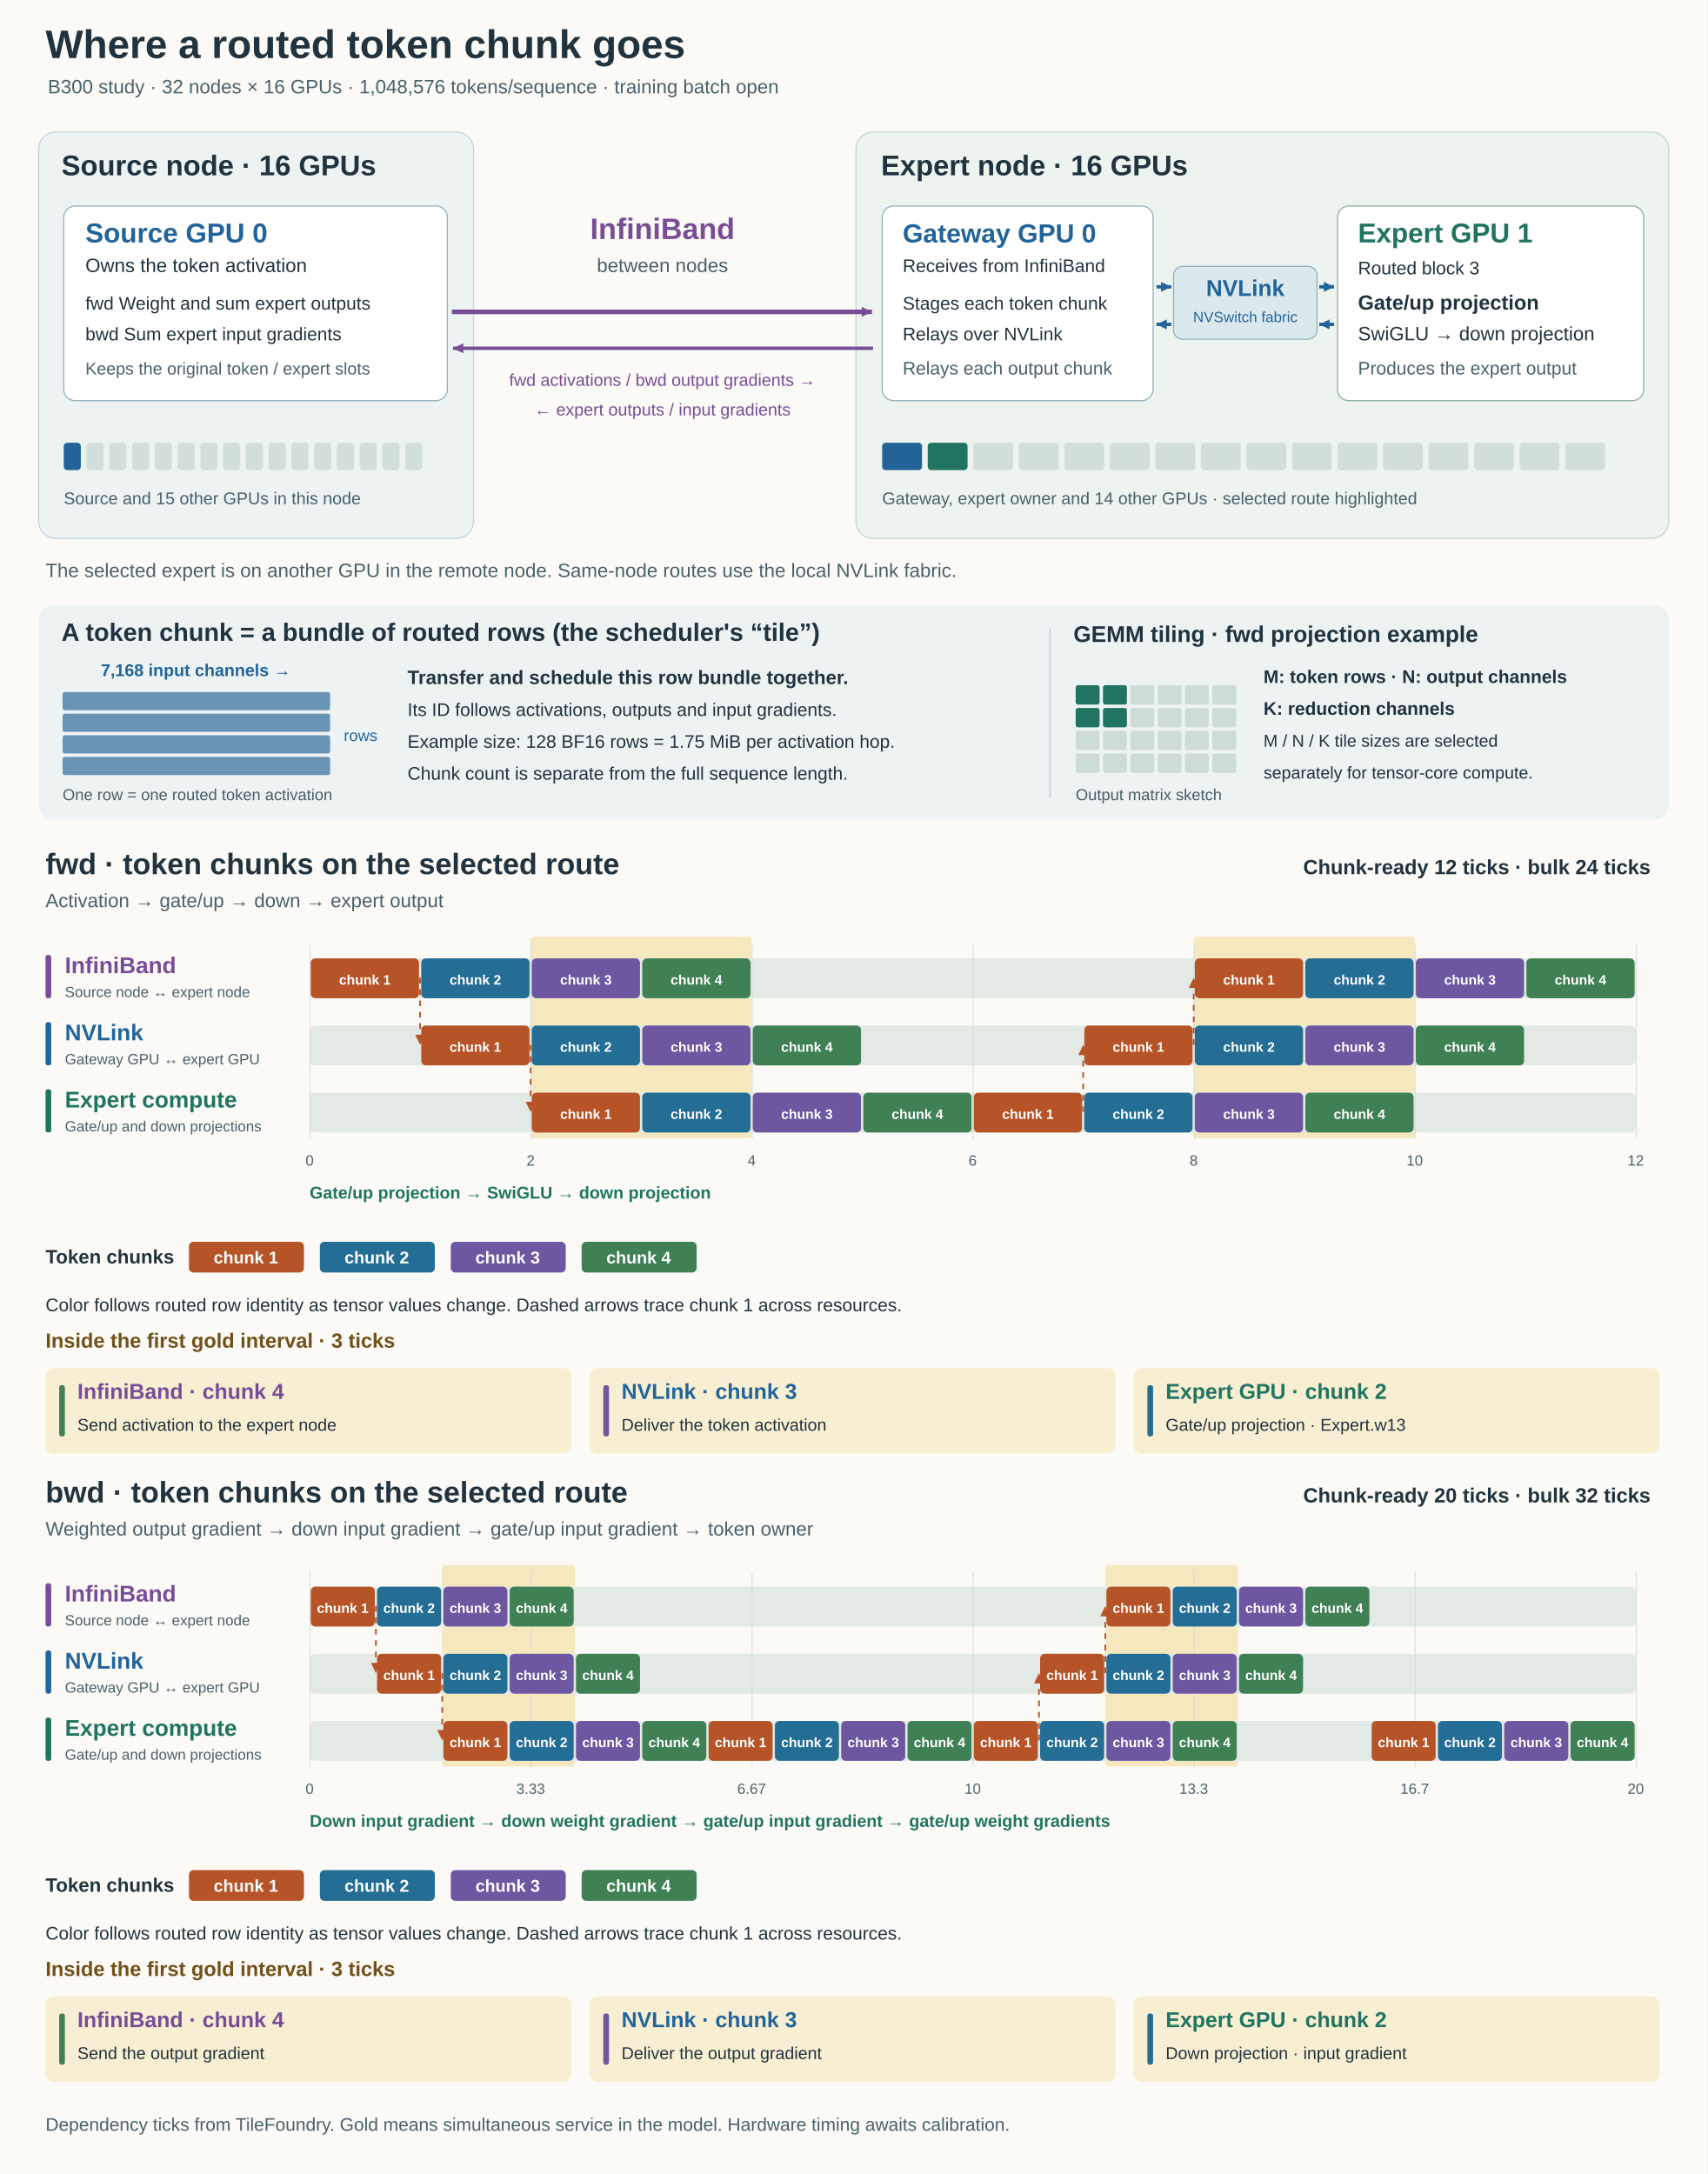
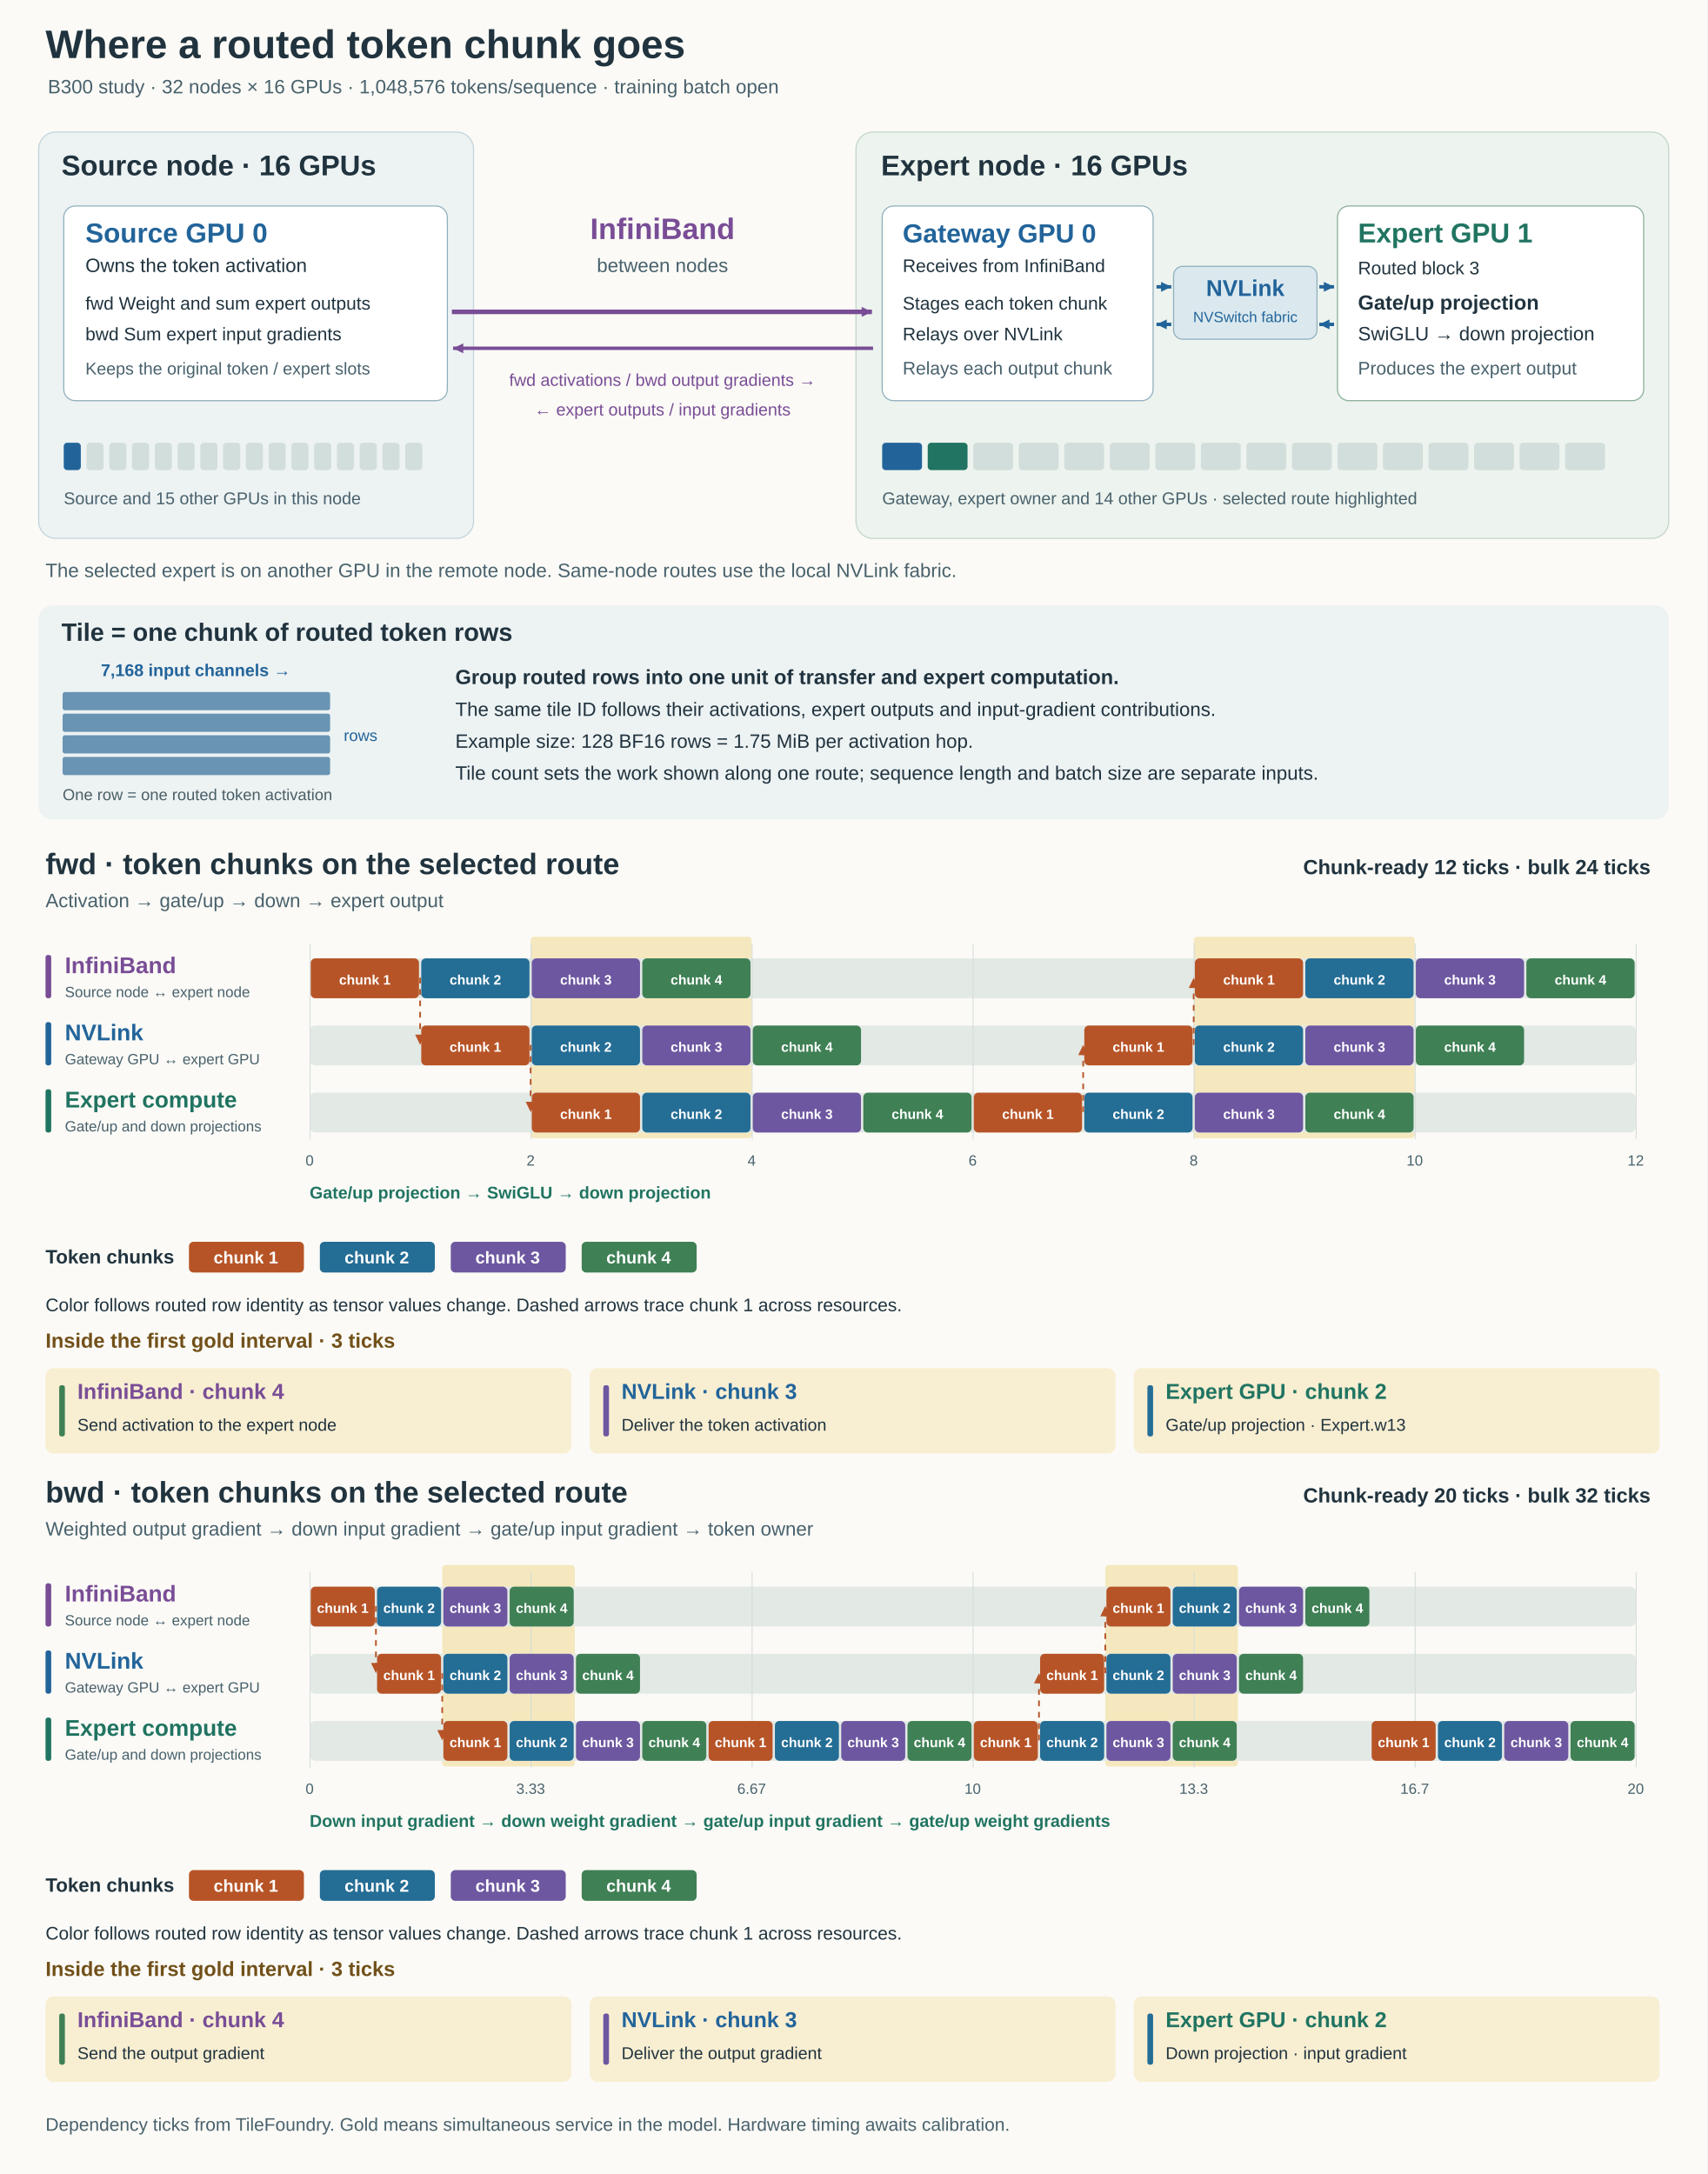
<svg xmlns="http://www.w3.org/2000/svg" width="1500" height="1910" viewBox="0 0 1500 1910" role="img" aria-labelledby="title desc">
  <rect width="1500" height="1910" fill="#fbfaf6" />
  <g font-family="Arial, Helvetica, sans-serif">
    <text x="40.00" y="51" font-size="35" font-weight="700" fill="#20333e" text-anchor="start">Where a routed token chunk goes</text>
    <text x="42.00" y="82" font-size="17" font-weight="400" fill="#48616c" text-anchor="start">B300 study · 32 nodes × 16 GPUs · 1,048,576 tokens/sequence · training batch open</text>
    <rect x="34.00" y="116.00" width="382.00" height="357.00" fill="#edf2f3" rx="15" stroke="#c2d4db" />
    <rect x="752.00" y="116.00" width="714.00" height="357.00" fill="#edf3ee" rx="15" stroke="#c3d6c9" />
    <text x="54.00" y="154" font-size="25" font-weight="700" fill="#20333e" text-anchor="start">Source node · 16 GPUs</text>
    <text x="774.00" y="154" font-size="25" font-weight="700" fill="#20333e" text-anchor="start">Expert node · 16 GPUs</text>
    <rect x="56.00" y="181.00" width="337.00" height="171.00" fill="#ffffff" rx="10" stroke="#91b0be" />
    <text x="75.00" y="213" font-size="24" font-weight="700" fill="#22649a" text-anchor="start">Source GPU 0</text>
    <text x="75.00" y="239" font-size="17" font-weight="400" fill="#20333e" text-anchor="start">Owns the token activation</text>
    <text x="75.00" y="272" font-size="16" font-weight="400" fill="#20333e" text-anchor="start">fwd  Weight and sum expert outputs</text>
    <text x="75.00" y="299" font-size="16" font-weight="400" fill="#20333e" text-anchor="start">bwd  Sum expert input gradients</text>
    <text x="75.00" y="329" font-size="15" font-weight="400" fill="#48616c" text-anchor="start">Keeps the original token / expert slots</text>
    <rect x="775.00" y="181.00" width="238.00" height="171.00" fill="#ffffff" rx="10" stroke="#91b0be" />
    <text x="793.00" y="213" font-size="23" font-weight="700" fill="#22649a" text-anchor="start">Gateway GPU 0</text>
    <text x="793.00" y="239" font-size="16" font-weight="400" fill="#20333e" text-anchor="start">Receives from InfiniBand</text>
    <text x="793.00" y="272" font-size="16" font-weight="400" fill="#20333e" text-anchor="start">Stages each token chunk</text>
    <text x="793.00" y="299" font-size="16" font-weight="400" fill="#20333e" text-anchor="start">Relays over NVLink</text>
    <text x="793.00" y="329" font-size="16" font-weight="400" fill="#48616c" text-anchor="start">Relays each output chunk</text>
    <rect x="1175.00" y="181.00" width="269.00" height="171.00" fill="#ffffff" rx="10" stroke="#8aaf99" />
    <text x="1193.00" y="213" font-size="24" font-weight="700" fill="#207461" text-anchor="start">Expert GPU 1</text>
    <text x="1193.00" y="241" font-size="16" font-weight="400" fill="#20333e" text-anchor="start">Routed block 3</text>
    <text x="1193.00" y="272" font-size="18" font-weight="700" fill="#20333e" text-anchor="start">Gate/up projection</text>
    <text x="1193.00" y="299" font-size="17" font-weight="400" fill="#20333e" text-anchor="start">SwiGLU → down projection</text>
    <text x="1193.00" y="329" font-size="16" font-weight="400" fill="#48616c" text-anchor="start">Produces the expert output</text>
    <text x="582.00" y="210" font-size="26" font-weight="700" fill="#794d96" text-anchor="middle">InfiniBand</text>
    <text x="582.00" y="239" font-size="17" font-weight="400" fill="#48616c" text-anchor="middle">between nodes</text>
    <path d="M 397.00,274.00 L 766.00,274.00" fill="none" stroke="#794d96" stroke-width="4" stroke-linejoin="round" />
    <polygon points="766.00,274.00 757.00,278.35 757.00,269.65" fill="#794d96" />
    <path d="M 767.00,306.00 L 398.00,306.00" fill="none" stroke="#794d96" stroke-width="3" stroke-linejoin="round" />
    <polygon points="398.00,306.00 407.00,301.65 407.00,310.35" fill="#794d96" />
    <text x="582.00" y="339" font-size="15" font-weight="400" fill="#794d96" text-anchor="middle">fwd activations / bwd output gradients →</text>
    <text x="582.00" y="365" font-size="15" font-weight="400" fill="#794d96" text-anchor="middle">← expert outputs / input gradients</text>
    <rect x="1031.00" y="234.00" width="126.00" height="64.00" fill="#dbe9ef" rx="8" stroke="#91b0be" />
    <text x="1094.00" y="260" font-size="20" font-weight="700" fill="#22649a" text-anchor="middle">NVLink</text>
    <text x="1094.00" y="283" font-size="13" font-weight="400" fill="#22649a" text-anchor="middle">NVSwitch fabric</text>
    <path d="M 1016.00,252.00 L 1029.00,252.00" fill="none" stroke="#22649a" stroke-width="3" stroke-linejoin="round" />
    <polygon points="1029.00,252.00 1020.00,256.35 1020.00,247.65" fill="#22649a" />
    <path d="M 1159.00,252.00 L 1172.00,252.00" fill="none" stroke="#22649a" stroke-width="3" stroke-linejoin="round" />
    <polygon points="1172.00,252.00 1163.00,256.35 1163.00,247.65" fill="#22649a" />
    <path d="M 1172.00,285.00 L 1159.00,285.00" fill="none" stroke="#22649a" stroke-width="3" stroke-linejoin="round" />
    <polygon points="1159.00,285.00 1168.00,280.65 1168.00,289.35" fill="#22649a" />
    <path d="M 1029.00,285.00 L 1016.00,285.00" fill="none" stroke="#22649a" stroke-width="3" stroke-linejoin="round" />
    <polygon points="1016.00,285.00 1025.00,280.65 1025.00,289.35" fill="#22649a" />
    <rect x="56.00" y="389.00" width="15.00" height="24.00" fill="#22649a" rx="3" stroke="none" />
    <rect x="76.00" y="389.00" width="15.00" height="24.00" fill="#d2dedb" rx="3" stroke="none" />
    <rect x="96.00" y="389.00" width="15.00" height="24.00" fill="#d2dedb" rx="3" stroke="none" />
    <rect x="116.00" y="389.00" width="15.00" height="24.00" fill="#d2dedb" rx="3" stroke="none" />
    <rect x="136.00" y="389.00" width="15.00" height="24.00" fill="#d2dedb" rx="3" stroke="none" />
    <rect x="156.00" y="389.00" width="15.00" height="24.00" fill="#d2dedb" rx="3" stroke="none" />
    <rect x="176.00" y="389.00" width="15.00" height="24.00" fill="#d2dedb" rx="3" stroke="none" />
    <rect x="196.00" y="389.00" width="15.00" height="24.00" fill="#d2dedb" rx="3" stroke="none" />
    <rect x="216.00" y="389.00" width="15.00" height="24.00" fill="#d2dedb" rx="3" stroke="none" />
    <rect x="236.00" y="389.00" width="15.00" height="24.00" fill="#d2dedb" rx="3" stroke="none" />
    <rect x="256.00" y="389.00" width="15.00" height="24.00" fill="#d2dedb" rx="3" stroke="none" />
    <rect x="276.00" y="389.00" width="15.00" height="24.00" fill="#d2dedb" rx="3" stroke="none" />
    <rect x="296.00" y="389.00" width="15.00" height="24.00" fill="#d2dedb" rx="3" stroke="none" />
    <rect x="316.00" y="389.00" width="15.00" height="24.00" fill="#d2dedb" rx="3" stroke="none" />
    <rect x="336.00" y="389.00" width="15.00" height="24.00" fill="#d2dedb" rx="3" stroke="none" />
    <rect x="356.00" y="389.00" width="15.00" height="24.00" fill="#d2dedb" rx="3" stroke="none" />
    <rect x="775.00" y="389.00" width="35.00" height="24.00" fill="#22649a" rx="3" stroke="none" />
    <rect x="815.00" y="389.00" width="35.00" height="24.00" fill="#207461" rx="3" stroke="none" />
    <rect x="855.00" y="389.00" width="35.00" height="24.00" fill="#d2dedb" rx="3" stroke="none" />
    <rect x="895.00" y="389.00" width="35.00" height="24.00" fill="#d2dedb" rx="3" stroke="none" />
    <rect x="935.00" y="389.00" width="35.00" height="24.00" fill="#d2dedb" rx="3" stroke="none" />
    <rect x="975.00" y="389.00" width="35.00" height="24.00" fill="#d2dedb" rx="3" stroke="none" />
    <rect x="1015.00" y="389.00" width="35.00" height="24.00" fill="#d2dedb" rx="3" stroke="none" />
    <rect x="1055.00" y="389.00" width="35.00" height="24.00" fill="#d2dedb" rx="3" stroke="none" />
    <rect x="1095.00" y="389.00" width="35.00" height="24.00" fill="#d2dedb" rx="3" stroke="none" />
    <rect x="1135.00" y="389.00" width="35.00" height="24.00" fill="#d2dedb" rx="3" stroke="none" />
    <rect x="1175.00" y="389.00" width="35.00" height="24.00" fill="#d2dedb" rx="3" stroke="none" />
    <rect x="1215.00" y="389.00" width="35.00" height="24.00" fill="#d2dedb" rx="3" stroke="none" />
    <rect x="1255.00" y="389.00" width="35.00" height="24.00" fill="#d2dedb" rx="3" stroke="none" />
    <rect x="1295.00" y="389.00" width="35.00" height="24.00" fill="#d2dedb" rx="3" stroke="none" />
    <rect x="1335.00" y="389.00" width="35.00" height="24.00" fill="#d2dedb" rx="3" stroke="none" />
    <rect x="1375.00" y="389.00" width="35.00" height="24.00" fill="#d2dedb" rx="3" stroke="none" />
    <text x="56.00" y="443" font-size="15" font-weight="400" fill="#48616c" text-anchor="start">Source and 15 other GPUs in this node</text>
    <text x="775.00" y="443" font-size="15" font-weight="400" fill="#48616c" text-anchor="start">Gateway, expert owner and 14 other GPUs · selected route highlighted</text>
    <text x="40.00" y="507" font-size="17" font-weight="400" fill="#48616c" text-anchor="start">The selected expert is on another GPU in the remote node. Same-node routes use the local NVLink fabric.</text>
    <rect x="34.00" y="532.00" width="1432.00" height="188.00" fill="#edf2f3" rx="12" stroke="none" />
-     <text x="54.00" y="563" font-size="22" font-weight="700" fill="#20333e" text-anchor="start">A token chunk = a bundle of routed rows (the scheduler's “tile”)</text>
+     <text x="54.00" y="563" font-size="22" font-weight="700" fill="#20333e" text-anchor="start">Tile = one chunk of routed token rows</text>
    <text x="172.00" y="594" font-size="15" font-weight="700" fill="#22649a" text-anchor="middle">7,168 input channels →</text>
    <rect x="55.00" y="608.00" width="235.00" height="16.00" fill="#6994b3" rx="2" stroke="none" />
    <rect x="55.00" y="627.00" width="235.00" height="16.00" fill="#6994b3" rx="2" stroke="none" />
    <rect x="55.00" y="646.00" width="235.00" height="16.00" fill="#6994b3" rx="2" stroke="none" />
    <rect x="55.00" y="665.00" width="235.00" height="16.00" fill="#6994b3" rx="2" stroke="none" />
    <text x="302.00" y="651" font-size="14" font-weight="400" fill="#22649a" text-anchor="start">rows</text>
    <text x="55.00" y="703" font-size="14" font-weight="400" fill="#4a5e66" text-anchor="start">One row = one routed token activation</text>
-     <text x="358.00" y="601" font-size="17" font-weight="700" fill="#20333e" text-anchor="start">Transfer and schedule this row bundle together.</text>
-     <text x="358.00" y="629" font-size="16" font-weight="400" fill="#20333e" text-anchor="start">Its ID follows activations, outputs and input gradients.</text>
-     <text x="358.00" y="657" font-size="16" font-weight="400" fill="#20333e" text-anchor="start">Example size: 128 BF16 rows = 1.75 MiB per activation hop.</text>
-     <text x="358.00" y="685" font-size="16" font-weight="400" fill="#20333e" text-anchor="start">Chunk count is separate from the full sequence length.</text>
-     <rect x="922.00" y="551.00" width="1.00" height="150.00" fill="#bdccd1" />
-     <text x="943.00" y="564" font-size="20" font-weight="700" fill="#20333e" text-anchor="start">GEMM tiling · fwd projection example</text>
-     <rect x="945.00" y="602.00" width="21.00" height="17.00" fill="#207461" rx="2" stroke="none" />
-     <rect x="969.00" y="602.00" width="21.00" height="17.00" fill="#207461" rx="2" stroke="none" />
-     <rect x="993.00" y="602.00" width="21.00" height="17.00" fill="#cedcd7" rx="2" stroke="none" />
-     <rect x="1017.00" y="602.00" width="21.00" height="17.00" fill="#cedcd7" rx="2" stroke="none" />
-     <rect x="1041.00" y="602.00" width="21.00" height="17.00" fill="#cedcd7" rx="2" stroke="none" />
-     <rect x="1065.00" y="602.00" width="21.00" height="17.00" fill="#cedcd7" rx="2" stroke="none" />
-     <rect x="945.00" y="622.00" width="21.00" height="17.00" fill="#207461" rx="2" stroke="none" />
-     <rect x="969.00" y="622.00" width="21.00" height="17.00" fill="#207461" rx="2" stroke="none" />
-     <rect x="993.00" y="622.00" width="21.00" height="17.00" fill="#cedcd7" rx="2" stroke="none" />
-     <rect x="1017.00" y="622.00" width="21.00" height="17.00" fill="#cedcd7" rx="2" stroke="none" />
-     <rect x="1041.00" y="622.00" width="21.00" height="17.00" fill="#cedcd7" rx="2" stroke="none" />
-     <rect x="1065.00" y="622.00" width="21.00" height="17.00" fill="#cedcd7" rx="2" stroke="none" />
-     <rect x="945.00" y="642.00" width="21.00" height="17.00" fill="#cedcd7" rx="2" stroke="none" />
-     <rect x="969.00" y="642.00" width="21.00" height="17.00" fill="#cedcd7" rx="2" stroke="none" />
-     <rect x="993.00" y="642.00" width="21.00" height="17.00" fill="#cedcd7" rx="2" stroke="none" />
-     <rect x="1017.00" y="642.00" width="21.00" height="17.00" fill="#cedcd7" rx="2" stroke="none" />
-     <rect x="1041.00" y="642.00" width="21.00" height="17.00" fill="#cedcd7" rx="2" stroke="none" />
-     <rect x="1065.00" y="642.00" width="21.00" height="17.00" fill="#cedcd7" rx="2" stroke="none" />
-     <rect x="945.00" y="662.00" width="21.00" height="17.00" fill="#cedcd7" rx="2" stroke="none" />
-     <rect x="969.00" y="662.00" width="21.00" height="17.00" fill="#cedcd7" rx="2" stroke="none" />
-     <rect x="993.00" y="662.00" width="21.00" height="17.00" fill="#cedcd7" rx="2" stroke="none" />
-     <rect x="1017.00" y="662.00" width="21.00" height="17.00" fill="#cedcd7" rx="2" stroke="none" />
-     <rect x="1041.00" y="662.00" width="21.00" height="17.00" fill="#cedcd7" rx="2" stroke="none" />
-     <rect x="1065.00" y="662.00" width="21.00" height="17.00" fill="#cedcd7" rx="2" stroke="none" />
-     <text x="945.00" y="703" font-size="14" font-weight="400" fill="#4a5e66" text-anchor="start">Output matrix sketch</text>
-     <text x="1110.00" y="600" font-size="16" font-weight="700" fill="#20333e" text-anchor="start">M: token rows · N: output channels</text>
-     <text x="1110.00" y="628" font-size="16" font-weight="700" fill="#20333e" text-anchor="start">K: reduction channels</text>
-     <text x="1110.00" y="656" font-size="15" font-weight="400" fill="#20333e" text-anchor="start">M / N / K tile sizes are selected</text>
-     <text x="1110.00" y="684" font-size="15" font-weight="400" fill="#20333e" text-anchor="start">separately for tensor-core compute.</text>
+     <text x="400.00" y="601" font-size="18" font-weight="700" fill="#20333e" text-anchor="start">Group routed rows into one unit of transfer and expert computation.</text>
+     <text x="400.00" y="629" font-size="17" font-weight="400" fill="#20333e" text-anchor="start">The same tile ID follows their activations, expert outputs and input-gradient contributions.</text>
+     <text x="400.00" y="657" font-size="17" font-weight="400" fill="#20333e" text-anchor="start">Example size: 128 BF16 rows = 1.75 MiB per activation hop.</text>
+     <text x="400.00" y="685" font-size="17" font-weight="400" fill="#20333e" text-anchor="start">Tile count sets the work shown along one route; sequence length and batch size are separate inputs.</text>
    <text x="40.00" y="768" font-size="26" font-weight="700" fill="#20333e" text-anchor="start">fwd · token chunks on the selected route</text>
    <text x="40.00" y="797" font-size="17" font-weight="400" fill="#48616c" text-anchor="start">Activation → gate/up → down → expert output</text>
    <text x="1450.00" y="768" font-size="18" font-weight="700" fill="#20333e" text-anchor="end">Chunk-ready 12 ticks  ·  bulk 24 ticks</text>
    <rect x="466.17" y="823.00" width="194.17" height="177.00" fill="#f5e8be" rx="3" stroke="none" />
    <rect x="1048.67" y="823.00" width="194.17" height="177.00" fill="#f5e8be" rx="3" stroke="none" />
    <rect x="40.00" y="839.00" width="5.00" height="38.00" fill="#794d96" rx="2" stroke="none" />
    <text x="57.00" y="855" font-size="20" font-weight="700" fill="#794d96" text-anchor="start">InfiniBand</text>
    <text x="57.00" y="876" font-size="13" font-weight="400" fill="#48616c" text-anchor="start">Source node ↔ expert node</text>
    <rect x="272.00" y="842.00" width="1165.00" height="35.00" fill="#e3e9e5" rx="5" stroke="none" />
    <rect x="40.00" y="898.00" width="5.00" height="38.00" fill="#22649a" rx="2" stroke="none" />
    <text x="57.00" y="914" font-size="20" font-weight="700" fill="#22649a" text-anchor="start">NVLink</text>
    <text x="57.00" y="935" font-size="13" font-weight="400" fill="#48616c" text-anchor="start">Gateway GPU ↔ expert GPU</text>
    <rect x="272.00" y="901.00" width="1165.00" height="35.00" fill="#e3e9e5" rx="5" stroke="none" />
    <rect x="40.00" y="957.00" width="5.00" height="38.00" fill="#207461" rx="2" stroke="none" />
    <text x="57.00" y="973" font-size="20" font-weight="700" fill="#207461" text-anchor="start">Expert compute</text>
    <text x="57.00" y="994" font-size="13" font-weight="400" fill="#48616c" text-anchor="start">Gate/up and down projections</text>
    <rect x="272.00" y="960.00" width="1165.00" height="35.00" fill="#e3e9e5" rx="5" stroke="none" />
    <rect x="272.00" y="829.00" width="0.80" height="172.00" fill="#d4dcd9" />
    <text x="272.00" y="1024" font-size="13" font-weight="400" fill="#48616c" text-anchor="middle">0</text>
    <rect x="466.17" y="829.00" width="0.80" height="172.00" fill="#d4dcd9" />
    <text x="466.17" y="1024" font-size="13" font-weight="400" fill="#48616c" text-anchor="middle">2</text>
    <rect x="660.33" y="829.00" width="0.80" height="172.00" fill="#d4dcd9" />
    <text x="660.33" y="1024" font-size="13" font-weight="400" fill="#48616c" text-anchor="middle">4</text>
    <rect x="854.50" y="829.00" width="0.80" height="172.00" fill="#d4dcd9" />
    <text x="854.50" y="1024" font-size="13" font-weight="400" fill="#48616c" text-anchor="middle">6</text>
    <rect x="1048.67" y="829.00" width="0.80" height="172.00" fill="#d4dcd9" />
    <text x="1048.67" y="1024" font-size="13" font-weight="400" fill="#48616c" text-anchor="middle">8</text>
    <rect x="1242.83" y="829.00" width="0.80" height="172.00" fill="#d4dcd9" />
    <text x="1242.83" y="1024" font-size="13" font-weight="400" fill="#48616c" text-anchor="middle">10</text>
    <rect x="1437.00" y="829.00" width="0.80" height="172.00" fill="#d4dcd9" />
    <text x="1437.00" y="1024" font-size="13" font-weight="400" fill="#48616c" text-anchor="middle">12</text>
    <path d="M 369.08,859.00 L 369.08,918.00" fill="none" stroke="#b75427" stroke-width="1.5" stroke-linejoin="round" stroke-dasharray="5 5" />
    <polygon points="369.08,918.00 364.73,909.00 373.43,909.00" fill="#b75427" />
    <path d="M 466.17,918.00 L 466.17,977.00" fill="none" stroke="#b75427" stroke-width="1.5" stroke-linejoin="round" stroke-dasharray="5 5" />
    <polygon points="466.17,977.00 461.82,968.00 470.52,968.00" fill="#b75427" />
    <path d="M 951.58,977.00 L 951.58,918.00" fill="none" stroke="#b75427" stroke-width="1.5" stroke-linejoin="round" stroke-dasharray="5 5" />
    <polygon points="951.58,918.00 955.93,927.00 947.23,927.00" fill="#b75427" />
    <path d="M 1048.67,918.00 L 1048.67,859.00" fill="none" stroke="#b75427" stroke-width="1.5" stroke-linejoin="round" stroke-dasharray="5 5" />
    <polygon points="1048.67,859.00 1053.02,868.00 1044.32,868.00" fill="#b75427" />
    <g>
      <rect x="273.00" y="842.00" width="95.08" height="35.00" fill="#b75427" rx="4" stroke="none" />
      <text x="320.54" y="865" font-size="12" font-weight="700" fill="white" text-anchor="middle">chunk 1</text>
    </g>
    <g>
      <rect x="370.08" y="901.00" width="95.08" height="35.00" fill="#b75427" rx="4" stroke="none" />
      <text x="417.62" y="924" font-size="12" font-weight="700" fill="white" text-anchor="middle">chunk 1</text>
    </g>
    <g>
      <rect x="467.17" y="960.00" width="95.08" height="35.00" fill="#b75427" rx="4" stroke="none" />
      <text x="514.71" y="983" font-size="12" font-weight="700" fill="white" text-anchor="middle">chunk 1</text>
    </g>
    <g>
      <rect x="370.08" y="842.00" width="95.08" height="35.00" fill="#246d95" rx="4" stroke="none" />
      <text x="417.62" y="865" font-size="12" font-weight="700" fill="white" text-anchor="middle">chunk 2</text>
    </g>
    <g>
      <rect x="467.17" y="901.00" width="95.08" height="35.00" fill="#246d95" rx="4" stroke="none" />
      <text x="514.71" y="924" font-size="12" font-weight="700" fill="white" text-anchor="middle">chunk 2</text>
    </g>
    <g>
      <rect x="564.25" y="960.00" width="95.08" height="35.00" fill="#246d95" rx="4" stroke="none" />
      <text x="611.79" y="983" font-size="12" font-weight="700" fill="white" text-anchor="middle">chunk 2</text>
    </g>
    <g>
      <rect x="467.17" y="842.00" width="95.08" height="35.00" fill="#6d57a0" rx="4" stroke="none" />
      <text x="514.71" y="865" font-size="12" font-weight="700" fill="white" text-anchor="middle">chunk 3</text>
    </g>
    <g>
      <rect x="564.25" y="901.00" width="95.08" height="35.00" fill="#6d57a0" rx="4" stroke="none" />
      <text x="611.79" y="924" font-size="12" font-weight="700" fill="white" text-anchor="middle">chunk 3</text>
    </g>
    <g>
      <rect x="661.33" y="960.00" width="95.08" height="35.00" fill="#6d57a0" rx="4" stroke="none" />
      <text x="708.87" y="983" font-size="12" font-weight="700" fill="white" text-anchor="middle">chunk 3</text>
    </g>
    <g>
      <rect x="564.25" y="842.00" width="95.08" height="35.00" fill="#3f8055" rx="4" stroke="none" />
      <text x="611.79" y="865" font-size="12" font-weight="700" fill="white" text-anchor="middle">chunk 4</text>
    </g>
    <g>
      <rect x="661.33" y="901.00" width="95.08" height="35.00" fill="#3f8055" rx="4" stroke="none" />
      <text x="708.87" y="924" font-size="12" font-weight="700" fill="white" text-anchor="middle">chunk 4</text>
    </g>
    <g>
      <rect x="758.42" y="960.00" width="95.08" height="35.00" fill="#3f8055" rx="4" stroke="none" />
      <text x="805.96" y="983" font-size="12" font-weight="700" fill="white" text-anchor="middle">chunk 4</text>
    </g>
    <g>
      <rect x="855.50" y="960.00" width="95.08" height="35.00" fill="#b75427" rx="4" stroke="none" />
      <text x="903.04" y="983" font-size="12" font-weight="700" fill="white" text-anchor="middle">chunk 1</text>
    </g>
    <g>
      <rect x="952.58" y="901.00" width="95.08" height="35.00" fill="#b75427" rx="4" stroke="none" />
      <text x="1000.12" y="924" font-size="12" font-weight="700" fill="white" text-anchor="middle">chunk 1</text>
    </g>
    <g>
      <rect x="1049.67" y="842.00" width="95.08" height="35.00" fill="#b75427" rx="4" stroke="none" />
      <text x="1097.21" y="865" font-size="12" font-weight="700" fill="white" text-anchor="middle">chunk 1</text>
    </g>
    <g>
      <rect x="952.58" y="960.00" width="95.08" height="35.00" fill="#246d95" rx="4" stroke="none" />
      <text x="1000.12" y="983" font-size="12" font-weight="700" fill="white" text-anchor="middle">chunk 2</text>
    </g>
    <g>
      <rect x="1049.67" y="901.00" width="95.08" height="35.00" fill="#246d95" rx="4" stroke="none" />
      <text x="1097.21" y="924" font-size="12" font-weight="700" fill="white" text-anchor="middle">chunk 2</text>
    </g>
    <g>
      <rect x="1146.75" y="842.00" width="95.08" height="35.00" fill="#246d95" rx="4" stroke="none" />
      <text x="1194.29" y="865" font-size="12" font-weight="700" fill="white" text-anchor="middle">chunk 2</text>
    </g>
    <g>
      <rect x="1049.67" y="960.00" width="95.08" height="35.00" fill="#6d57a0" rx="4" stroke="none" />
      <text x="1097.21" y="983" font-size="12" font-weight="700" fill="white" text-anchor="middle">chunk 3</text>
    </g>
    <g>
      <rect x="1146.75" y="901.00" width="95.08" height="35.00" fill="#6d57a0" rx="4" stroke="none" />
      <text x="1194.29" y="924" font-size="12" font-weight="700" fill="white" text-anchor="middle">chunk 3</text>
    </g>
    <g>
      <rect x="1243.83" y="842.00" width="95.08" height="35.00" fill="#6d57a0" rx="4" stroke="none" />
      <text x="1291.38" y="865" font-size="12" font-weight="700" fill="white" text-anchor="middle">chunk 3</text>
    </g>
    <g>
      <rect x="1146.75" y="960.00" width="95.08" height="35.00" fill="#3f8055" rx="4" stroke="none" />
      <text x="1194.29" y="983" font-size="12" font-weight="700" fill="white" text-anchor="middle">chunk 4</text>
    </g>
    <g>
      <rect x="1243.83" y="901.00" width="95.08" height="35.00" fill="#3f8055" rx="4" stroke="none" />
      <text x="1291.38" y="924" font-size="12" font-weight="700" fill="white" text-anchor="middle">chunk 4</text>
    </g>
    <g>
      <rect x="1340.92" y="842.00" width="95.08" height="35.00" fill="#3f8055" rx="4" stroke="none" />
      <text x="1388.46" y="865" font-size="12" font-weight="700" fill="white" text-anchor="middle">chunk 4</text>
    </g>
    <text x="272.00" y="1053" font-size="15" font-weight="700" fill="#207461" text-anchor="start">Gate/up projection → SwiGLU → down projection</text>
    <text x="40.00" y="1110" font-size="17" font-weight="700" fill="#20333e" text-anchor="start">Token chunks</text>
    <rect x="166.00" y="1091.00" width="101.00" height="27.00" fill="#b75427" rx="4" stroke="none" />
    <text x="216.00" y="1110" font-size="15" font-weight="700" fill="white" text-anchor="middle">chunk 1</text>
    <rect x="281.00" y="1091.00" width="101.00" height="27.00" fill="#246d95" rx="4" stroke="none" />
    <text x="331.00" y="1110" font-size="15" font-weight="700" fill="white" text-anchor="middle">chunk 2</text>
    <rect x="396.00" y="1091.00" width="101.00" height="27.00" fill="#6d57a0" rx="4" stroke="none" />
    <text x="446.00" y="1110" font-size="15" font-weight="700" fill="white" text-anchor="middle">chunk 3</text>
    <rect x="511.00" y="1091.00" width="101.00" height="27.00" fill="#3f8055" rx="4" stroke="none" />
    <text x="561.00" y="1110" font-size="15" font-weight="700" fill="white" text-anchor="middle">chunk 4</text>
    <text x="40.00" y="1152" font-size="16" font-weight="400" fill="#20333e" text-anchor="start">Color follows routed row identity as tensor values change. Dashed arrows trace chunk 1 across resources.</text>
    <text x="40.00" y="1184" font-size="18" font-weight="700" fill="#715019" text-anchor="start">Inside the first gold interval · 3 ticks</text>
    <rect x="40.00" y="1202.00" width="462.00" height="75.00" fill="#f8eed2" rx="7" stroke="none" />
    <rect x="52.00" y="1217.00" width="5.00" height="45.00" fill="#3f8055" rx="2" stroke="none" />
    <text x="68.00" y="1229" font-size="19" font-weight="700" fill="#794d96" text-anchor="start">InfiniBand · chunk 4</text>
    <text x="68.00" y="1257" font-size="15" font-weight="400" fill="#20333e" text-anchor="start">Send activation to the expert node</text>
    <rect x="518.00" y="1202.00" width="462.00" height="75.00" fill="#f8eed2" rx="7" stroke="none" />
    <rect x="530.00" y="1217.00" width="5.00" height="45.00" fill="#6d57a0" rx="2" stroke="none" />
    <text x="546.00" y="1229" font-size="19" font-weight="700" fill="#22649a" text-anchor="start">NVLink · chunk 3</text>
    <text x="546.00" y="1257" font-size="15" font-weight="400" fill="#20333e" text-anchor="start">Deliver the token activation</text>
    <rect x="996.00" y="1202.00" width="462.00" height="75.00" fill="#f8eed2" rx="7" stroke="none" />
    <rect x="1008.00" y="1217.00" width="5.00" height="45.00" fill="#246d95" rx="2" stroke="none" />
    <text x="1024.00" y="1229" font-size="19" font-weight="700" fill="#207461" text-anchor="start">Expert GPU · chunk 2</text>
    <text x="1024.00" y="1257" font-size="15" font-weight="400" fill="#20333e" text-anchor="start">Gate/up projection · Expert.w13</text>
    <text x="40.00" y="1320" font-size="26" font-weight="700" fill="#20333e" text-anchor="start">bwd · token chunks on the selected route</text>
    <text x="40.00" y="1349" font-size="17" font-weight="400" fill="#48616c" text-anchor="start">Weighted output gradient → down input gradient → gate/up input gradient → token owner</text>
    <text x="1450.00" y="1320" font-size="18" font-weight="700" fill="#20333e" text-anchor="end">Chunk-ready 20 ticks  ·  bulk 32 ticks</text>
    <rect x="388.50" y="1375.00" width="116.50" height="177.00" fill="#f5e8be" rx="3" stroke="none" />
    <rect x="971.00" y="1375.00" width="116.50" height="177.00" fill="#f5e8be" rx="3" stroke="none" />
    <rect x="40.00" y="1391.00" width="5.00" height="38.00" fill="#794d96" rx="2" stroke="none" />
    <text x="57.00" y="1407" font-size="20" font-weight="700" fill="#794d96" text-anchor="start">InfiniBand</text>
    <text x="57.00" y="1428" font-size="13" font-weight="400" fill="#48616c" text-anchor="start">Source node ↔ expert node</text>
    <rect x="272.00" y="1394.00" width="1165.00" height="35.00" fill="#e3e9e5" rx="5" stroke="none" />
    <rect x="40.00" y="1450.00" width="5.00" height="38.00" fill="#22649a" rx="2" stroke="none" />
    <text x="57.00" y="1466" font-size="20" font-weight="700" fill="#22649a" text-anchor="start">NVLink</text>
    <text x="57.00" y="1487" font-size="13" font-weight="400" fill="#48616c" text-anchor="start">Gateway GPU ↔ expert GPU</text>
    <rect x="272.00" y="1453.00" width="1165.00" height="35.00" fill="#e3e9e5" rx="5" stroke="none" />
    <rect x="40.00" y="1509.00" width="5.00" height="38.00" fill="#207461" rx="2" stroke="none" />
    <text x="57.00" y="1525" font-size="20" font-weight="700" fill="#207461" text-anchor="start">Expert compute</text>
    <text x="57.00" y="1546" font-size="13" font-weight="400" fill="#48616c" text-anchor="start">Gate/up and down projections</text>
    <rect x="272.00" y="1512.00" width="1165.00" height="35.00" fill="#e3e9e5" rx="5" stroke="none" />
    <rect x="272.00" y="1381.00" width="0.80" height="172.00" fill="#d4dcd9" />
    <text x="272.00" y="1576" font-size="13" font-weight="400" fill="#48616c" text-anchor="middle">0</text>
    <rect x="466.17" y="1381.00" width="0.80" height="172.00" fill="#d4dcd9" />
    <text x="466.17" y="1576" font-size="13" font-weight="400" fill="#48616c" text-anchor="middle">3.33</text>
    <rect x="660.33" y="1381.00" width="0.80" height="172.00" fill="#d4dcd9" />
    <text x="660.33" y="1576" font-size="13" font-weight="400" fill="#48616c" text-anchor="middle">6.67</text>
    <rect x="854.50" y="1381.00" width="0.80" height="172.00" fill="#d4dcd9" />
    <text x="854.50" y="1576" font-size="13" font-weight="400" fill="#48616c" text-anchor="middle">10</text>
    <rect x="1048.67" y="1381.00" width="0.80" height="172.00" fill="#d4dcd9" />
    <text x="1048.67" y="1576" font-size="13" font-weight="400" fill="#48616c" text-anchor="middle">13.3</text>
    <rect x="1242.83" y="1381.00" width="0.80" height="172.00" fill="#d4dcd9" />
    <text x="1242.83" y="1576" font-size="13" font-weight="400" fill="#48616c" text-anchor="middle">16.7</text>
    <rect x="1437.00" y="1381.00" width="0.80" height="172.00" fill="#d4dcd9" />
    <text x="1437.00" y="1576" font-size="13" font-weight="400" fill="#48616c" text-anchor="middle">20</text>
    <path d="M 330.25,1411.00 L 330.25,1470.00" fill="none" stroke="#b75427" stroke-width="1.5" stroke-linejoin="round" stroke-dasharray="5 5" />
    <polygon points="330.25,1470.00 325.90,1461.00 334.60,1461.00" fill="#b75427" />
    <path d="M 388.50,1470.00 L 388.50,1529.00" fill="none" stroke="#b75427" stroke-width="1.5" stroke-linejoin="round" stroke-dasharray="5 5" />
    <polygon points="388.50,1529.00 384.15,1520.00 392.85,1520.00" fill="#b75427" />
    <path d="M 912.75,1529.00 L 912.75,1470.00" fill="none" stroke="#b75427" stroke-width="1.5" stroke-linejoin="round" stroke-dasharray="5 5" />
    <polygon points="912.75,1470.00 917.10,1479.00 908.40,1479.00" fill="#b75427" />
    <path d="M 971.00,1470.00 L 971.00,1411.00" fill="none" stroke="#b75427" stroke-width="1.5" stroke-linejoin="round" stroke-dasharray="5 5" />
    <polygon points="971.00,1411.00 975.35,1420.00 966.65,1420.00" fill="#b75427" />
    <g>
      <rect x="273.00" y="1394.00" width="56.25" height="35.00" fill="#b75427" rx="4" stroke="none" />
      <text x="301.12" y="1417" font-size="12" font-weight="700" fill="white" text-anchor="middle">chunk 1</text>
    </g>
    <g>
      <rect x="331.25" y="1453.00" width="56.25" height="35.00" fill="#b75427" rx="4" stroke="none" />
      <text x="359.38" y="1476" font-size="12" font-weight="700" fill="white" text-anchor="middle">chunk 1</text>
    </g>
    <g>
      <rect x="389.50" y="1512.00" width="56.25" height="35.00" fill="#b75427" rx="4" stroke="none" />
      <text x="417.62" y="1535" font-size="12" font-weight="700" fill="white" text-anchor="middle">chunk 1</text>
    </g>
    <g>
      <rect x="331.25" y="1394.00" width="56.25" height="35.00" fill="#246d95" rx="4" stroke="none" />
      <text x="359.38" y="1417" font-size="12" font-weight="700" fill="white" text-anchor="middle">chunk 2</text>
    </g>
    <g>
      <rect x="389.50" y="1453.00" width="56.25" height="35.00" fill="#246d95" rx="4" stroke="none" />
      <text x="417.62" y="1476" font-size="12" font-weight="700" fill="white" text-anchor="middle">chunk 2</text>
    </g>
    <g>
      <rect x="447.75" y="1512.00" width="56.25" height="35.00" fill="#246d95" rx="4" stroke="none" />
      <text x="475.88" y="1535" font-size="12" font-weight="700" fill="white" text-anchor="middle">chunk 2</text>
    </g>
    <g>
      <rect x="389.50" y="1394.00" width="56.25" height="35.00" fill="#6d57a0" rx="4" stroke="none" />
      <text x="417.62" y="1417" font-size="12" font-weight="700" fill="white" text-anchor="middle">chunk 3</text>
    </g>
    <g>
      <rect x="447.75" y="1453.00" width="56.25" height="35.00" fill="#6d57a0" rx="4" stroke="none" />
      <text x="475.88" y="1476" font-size="12" font-weight="700" fill="white" text-anchor="middle">chunk 3</text>
    </g>
    <g>
      <rect x="506.00" y="1512.00" width="56.25" height="35.00" fill="#6d57a0" rx="4" stroke="none" />
      <text x="534.12" y="1535" font-size="12" font-weight="700" fill="white" text-anchor="middle">chunk 3</text>
    </g>
    <g>
      <rect x="447.75" y="1394.00" width="56.25" height="35.00" fill="#3f8055" rx="4" stroke="none" />
      <text x="475.88" y="1417" font-size="12" font-weight="700" fill="white" text-anchor="middle">chunk 4</text>
    </g>
    <g>
      <rect x="506.00" y="1453.00" width="56.25" height="35.00" fill="#3f8055" rx="4" stroke="none" />
      <text x="534.12" y="1476" font-size="12" font-weight="700" fill="white" text-anchor="middle">chunk 4</text>
    </g>
    <g>
      <rect x="564.25" y="1512.00" width="56.25" height="35.00" fill="#3f8055" rx="4" stroke="none" />
      <text x="592.38" y="1535" font-size="12" font-weight="700" fill="white" text-anchor="middle">chunk 4</text>
    </g>
    <g>
      <rect x="622.50" y="1512.00" width="56.25" height="35.00" fill="#b75427" rx="4" stroke="none" />
      <text x="650.62" y="1535" font-size="12" font-weight="700" fill="white" text-anchor="middle">chunk 1</text>
    </g>
    <g>
      <rect x="680.75" y="1512.00" width="56.25" height="35.00" fill="#246d95" rx="4" stroke="none" />
      <text x="708.88" y="1535" font-size="12" font-weight="700" fill="white" text-anchor="middle">chunk 2</text>
    </g>
    <g>
      <rect x="739.00" y="1512.00" width="56.25" height="35.00" fill="#6d57a0" rx="4" stroke="none" />
      <text x="767.12" y="1535" font-size="12" font-weight="700" fill="white" text-anchor="middle">chunk 3</text>
    </g>
    <g>
      <rect x="797.25" y="1512.00" width="56.25" height="35.00" fill="#3f8055" rx="4" stroke="none" />
      <text x="825.38" y="1535" font-size="12" font-weight="700" fill="white" text-anchor="middle">chunk 4</text>
    </g>
    <g>
      <rect x="855.50" y="1512.00" width="56.25" height="35.00" fill="#b75427" rx="4" stroke="none" />
      <text x="883.62" y="1535" font-size="12" font-weight="700" fill="white" text-anchor="middle">chunk 1</text>
    </g>
    <g>
      <rect x="913.75" y="1453.00" width="56.25" height="35.00" fill="#b75427" rx="4" stroke="none" />
      <text x="941.88" y="1476" font-size="12" font-weight="700" fill="white" text-anchor="middle">chunk 1</text>
    </g>
    <g>
      <rect x="972.00" y="1394.00" width="56.25" height="35.00" fill="#b75427" rx="4" stroke="none" />
      <text x="1000.12" y="1417" font-size="12" font-weight="700" fill="white" text-anchor="middle">chunk 1</text>
    </g>
    <g>
      <rect x="913.75" y="1512.00" width="56.25" height="35.00" fill="#246d95" rx="4" stroke="none" />
      <text x="941.88" y="1535" font-size="12" font-weight="700" fill="white" text-anchor="middle">chunk 2</text>
    </g>
    <g>
      <rect x="972.00" y="1453.00" width="56.25" height="35.00" fill="#246d95" rx="4" stroke="none" />
      <text x="1000.12" y="1476" font-size="12" font-weight="700" fill="white" text-anchor="middle">chunk 2</text>
    </g>
    <g>
      <rect x="1030.25" y="1394.00" width="56.25" height="35.00" fill="#246d95" rx="4" stroke="none" />
      <text x="1058.38" y="1417" font-size="12" font-weight="700" fill="white" text-anchor="middle">chunk 2</text>
    </g>
    <g>
      <rect x="972.00" y="1512.00" width="56.25" height="35.00" fill="#6d57a0" rx="4" stroke="none" />
      <text x="1000.12" y="1535" font-size="12" font-weight="700" fill="white" text-anchor="middle">chunk 3</text>
    </g>
    <g>
      <rect x="1030.25" y="1453.00" width="56.25" height="35.00" fill="#6d57a0" rx="4" stroke="none" />
      <text x="1058.38" y="1476" font-size="12" font-weight="700" fill="white" text-anchor="middle">chunk 3</text>
    </g>
    <g>
      <rect x="1088.50" y="1394.00" width="56.25" height="35.00" fill="#6d57a0" rx="4" stroke="none" />
      <text x="1116.62" y="1417" font-size="12" font-weight="700" fill="white" text-anchor="middle">chunk 3</text>
    </g>
    <g>
      <rect x="1030.25" y="1512.00" width="56.25" height="35.00" fill="#3f8055" rx="4" stroke="none" />
      <text x="1058.38" y="1535" font-size="12" font-weight="700" fill="white" text-anchor="middle">chunk 4</text>
    </g>
    <g>
      <rect x="1088.50" y="1453.00" width="56.25" height="35.00" fill="#3f8055" rx="4" stroke="none" />
      <text x="1116.62" y="1476" font-size="12" font-weight="700" fill="white" text-anchor="middle">chunk 4</text>
    </g>
    <g>
      <rect x="1146.75" y="1394.00" width="56.25" height="35.00" fill="#3f8055" rx="4" stroke="none" />
      <text x="1174.88" y="1417" font-size="12" font-weight="700" fill="white" text-anchor="middle">chunk 4</text>
    </g>
    <g>
      <rect x="1205.00" y="1512.00" width="56.25" height="35.00" fill="#b75427" rx="4" stroke="none" />
      <text x="1233.12" y="1535" font-size="12" font-weight="700" fill="white" text-anchor="middle">chunk 1</text>
    </g>
    <g>
      <rect x="1263.25" y="1512.00" width="56.25" height="35.00" fill="#246d95" rx="4" stroke="none" />
      <text x="1291.38" y="1535" font-size="12" font-weight="700" fill="white" text-anchor="middle">chunk 2</text>
    </g>
    <g>
      <rect x="1321.50" y="1512.00" width="56.25" height="35.00" fill="#6d57a0" rx="4" stroke="none" />
      <text x="1349.62" y="1535" font-size="12" font-weight="700" fill="white" text-anchor="middle">chunk 3</text>
    </g>
    <g>
      <rect x="1379.75" y="1512.00" width="56.25" height="35.00" fill="#3f8055" rx="4" stroke="none" />
      <text x="1407.88" y="1535" font-size="12" font-weight="700" fill="white" text-anchor="middle">chunk 4</text>
    </g>
    <text x="272.00" y="1605" font-size="15" font-weight="700" fill="#207461" text-anchor="start">Down input gradient → down weight gradient → gate/up input gradient → gate/up weight gradients</text>
    <text x="40.00" y="1662" font-size="17" font-weight="700" fill="#20333e" text-anchor="start">Token chunks</text>
    <rect x="166.00" y="1643.00" width="101.00" height="27.00" fill="#b75427" rx="4" stroke="none" />
    <text x="216.00" y="1662" font-size="15" font-weight="700" fill="white" text-anchor="middle">chunk 1</text>
    <rect x="281.00" y="1643.00" width="101.00" height="27.00" fill="#246d95" rx="4" stroke="none" />
    <text x="331.00" y="1662" font-size="15" font-weight="700" fill="white" text-anchor="middle">chunk 2</text>
    <rect x="396.00" y="1643.00" width="101.00" height="27.00" fill="#6d57a0" rx="4" stroke="none" />
    <text x="446.00" y="1662" font-size="15" font-weight="700" fill="white" text-anchor="middle">chunk 3</text>
    <rect x="511.00" y="1643.00" width="101.00" height="27.00" fill="#3f8055" rx="4" stroke="none" />
    <text x="561.00" y="1662" font-size="15" font-weight="700" fill="white" text-anchor="middle">chunk 4</text>
    <text x="40.00" y="1704" font-size="16" font-weight="400" fill="#20333e" text-anchor="start">Color follows routed row identity as tensor values change. Dashed arrows trace chunk 1 across resources.</text>
    <text x="40.00" y="1736" font-size="18" font-weight="700" fill="#715019" text-anchor="start">Inside the first gold interval · 3 ticks</text>
    <rect x="40.00" y="1754.00" width="462.00" height="75.00" fill="#f8eed2" rx="7" stroke="none" />
    <rect x="52.00" y="1769.00" width="5.00" height="45.00" fill="#3f8055" rx="2" stroke="none" />
    <text x="68.00" y="1781" font-size="19" font-weight="700" fill="#794d96" text-anchor="start">InfiniBand · chunk 4</text>
    <text x="68.00" y="1809" font-size="15" font-weight="400" fill="#20333e" text-anchor="start">Send the output gradient</text>
    <rect x="518.00" y="1754.00" width="462.00" height="75.00" fill="#f8eed2" rx="7" stroke="none" />
    <rect x="530.00" y="1769.00" width="5.00" height="45.00" fill="#6d57a0" rx="2" stroke="none" />
    <text x="546.00" y="1781" font-size="19" font-weight="700" fill="#22649a" text-anchor="start">NVLink · chunk 3</text>
    <text x="546.00" y="1809" font-size="15" font-weight="400" fill="#20333e" text-anchor="start">Deliver the output gradient</text>
    <rect x="996.00" y="1754.00" width="462.00" height="75.00" fill="#f8eed2" rx="7" stroke="none" />
    <rect x="1008.00" y="1769.00" width="5.00" height="45.00" fill="#246d95" rx="2" stroke="none" />
    <text x="1024.00" y="1781" font-size="19" font-weight="700" fill="#207461" text-anchor="start">Expert GPU · chunk 2</text>
    <text x="1024.00" y="1809" font-size="15" font-weight="400" fill="#20333e" text-anchor="start">Down projection · input gradient</text>
    <text x="40.00" y="1872" font-size="16" font-weight="400" fill="#48616c" text-anchor="start">Dependency ticks from TileFoundry. Gold means simultaneous service in the model. Hardware timing awaits calibration.</text>
  </g>
</svg>
